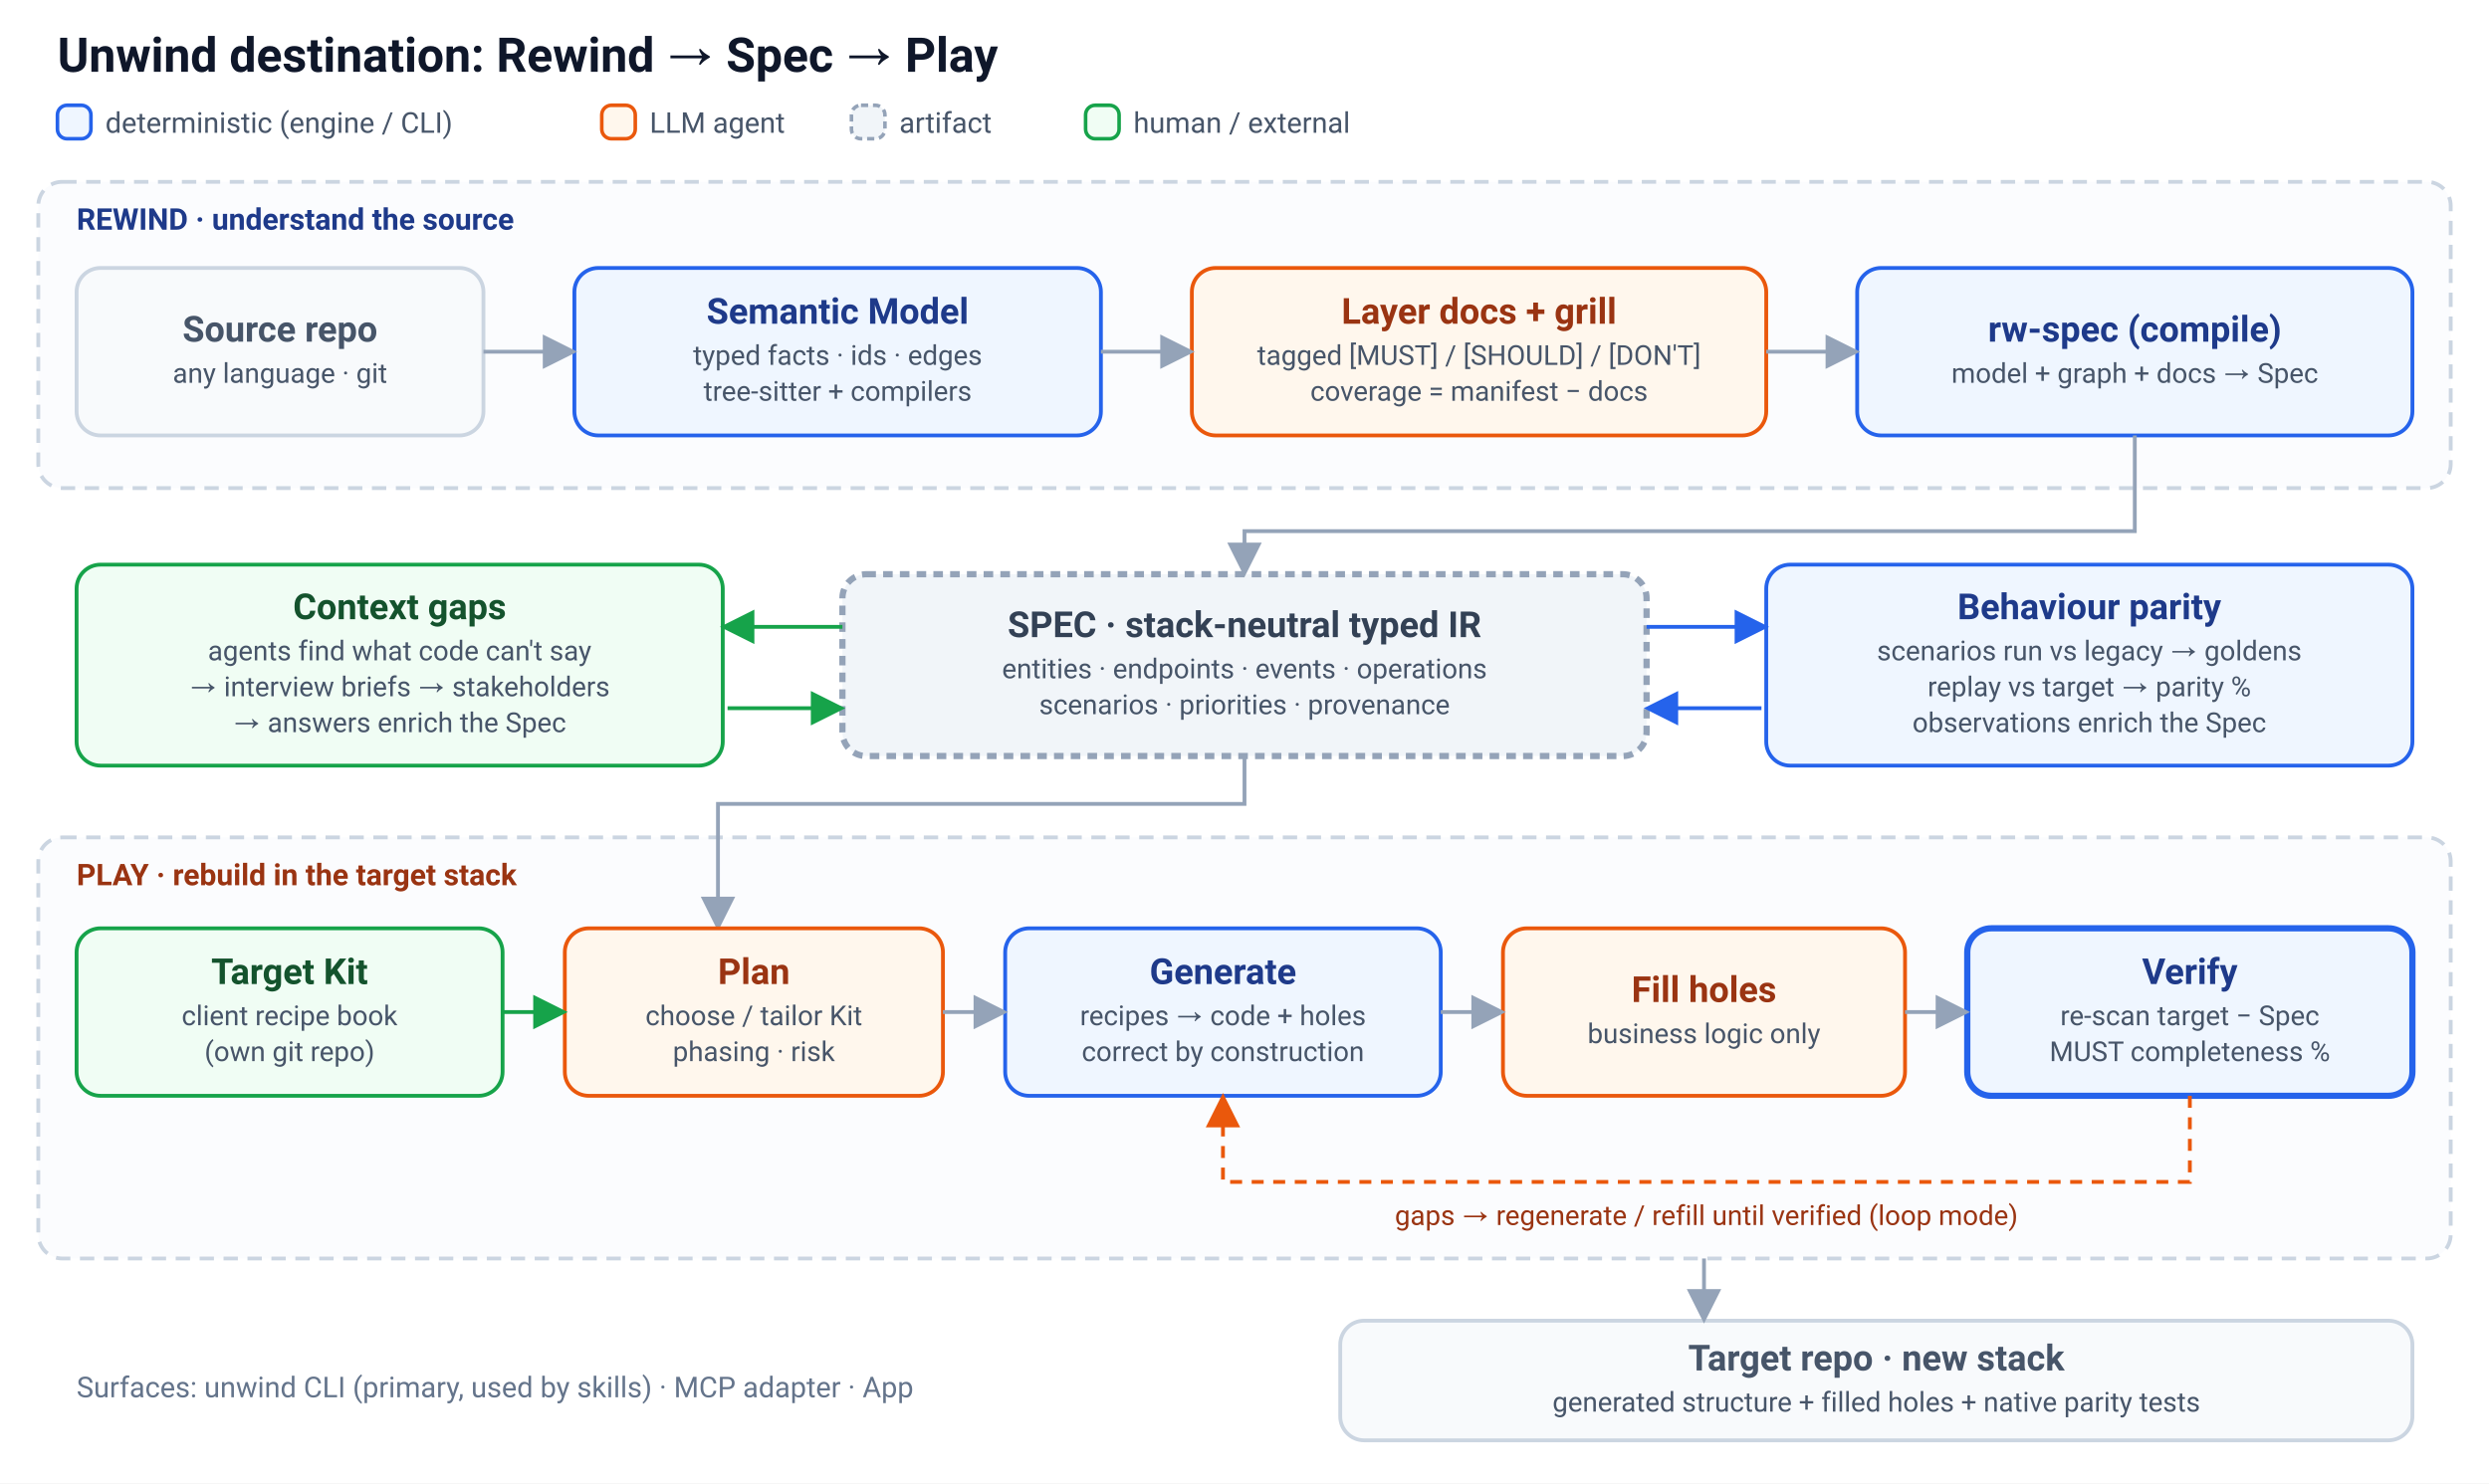
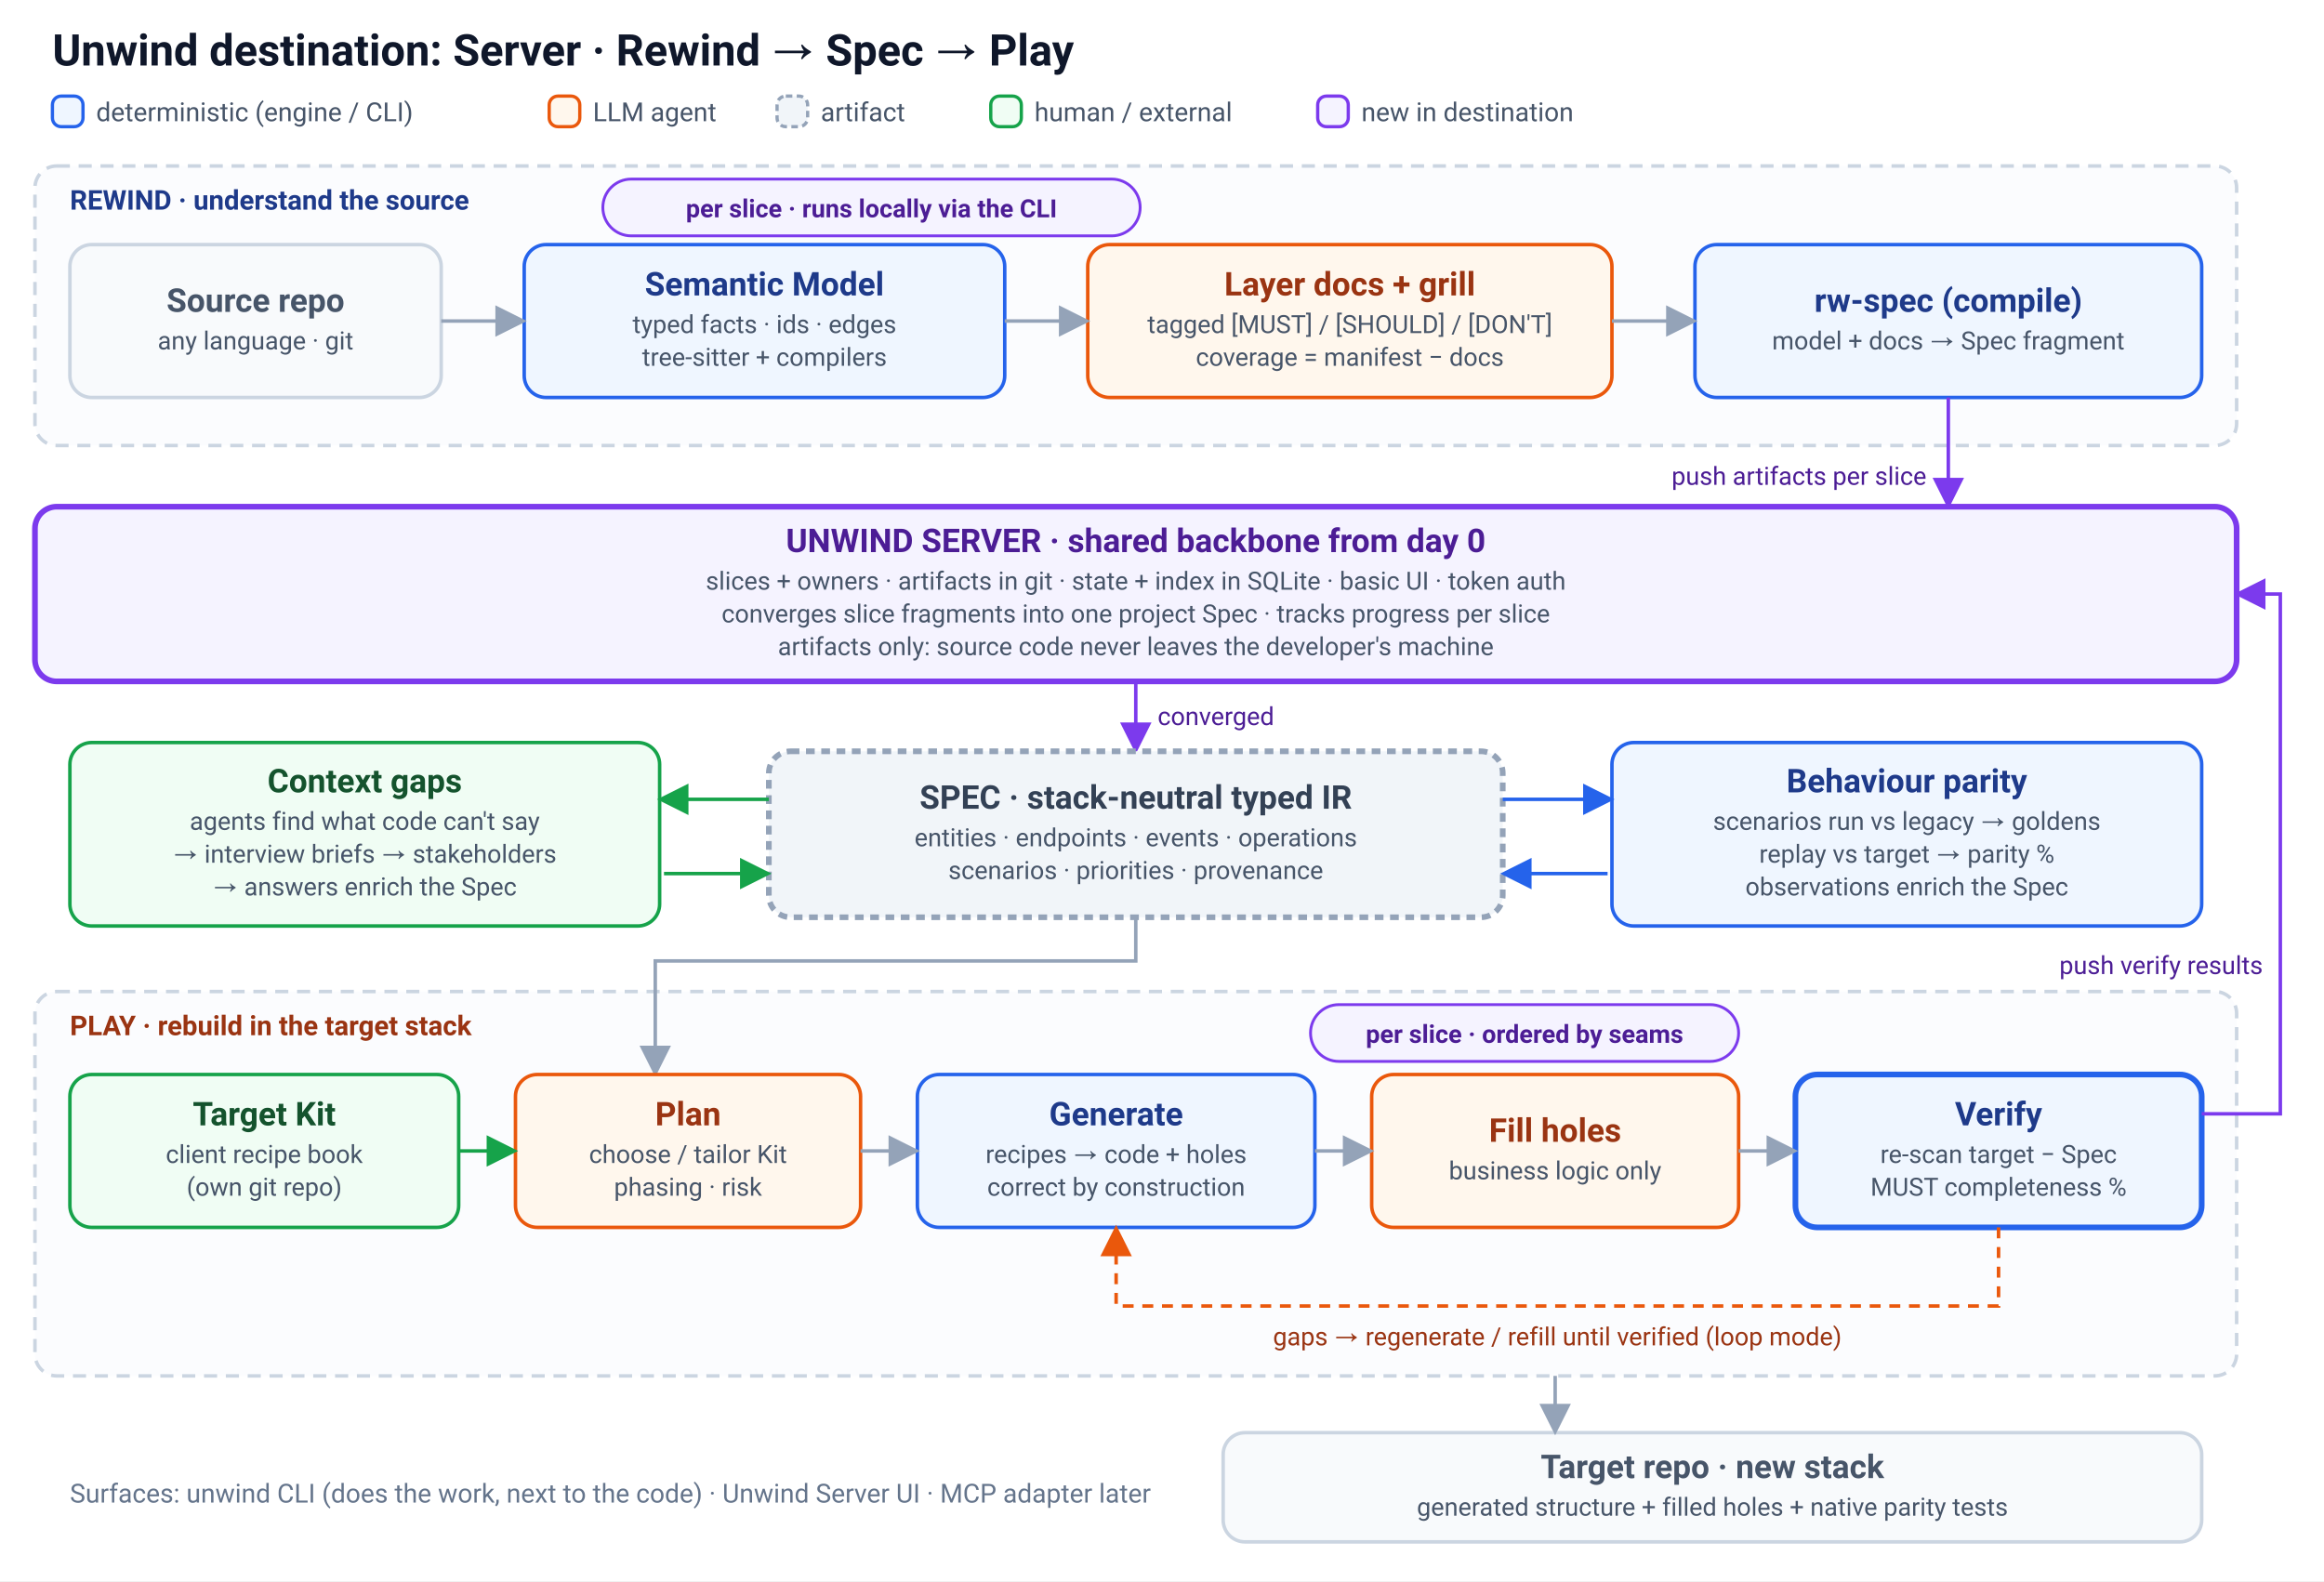
- <svg xmlns="http://www.w3.org/2000/svg" width="1040" height="620" viewBox="0 0 1040 620" font-family="ui-sans-serif, -apple-system, Segoe UI, Roboto, Helvetica, Arial, sans-serif" role="img" aria-labelledby="t-01-big-picture">
+ <svg xmlns="http://www.w3.org/2000/svg" width="1064" height="724" viewBox="0 0 1064 724" font-family="ui-sans-serif, -apple-system, Segoe UI, Roboto, Helvetica, Arial, sans-serif" role="img" aria-labelledby="t-01-big-picture">
  <defs>
    <marker id="m-g" markerWidth="9" markerHeight="9" refX="7" refY="4.5" orient="auto">
      <path d="M0 0 L9 4.5 L0 9 z" fill="#94A3B8" />
    </marker>
    <marker id="m-o" markerWidth="9" markerHeight="9" refX="7" refY="4.5" orient="auto">
      <path d="M0 0 L9 4.5 L0 9 z" fill="#EA580C" />
    </marker>
    <marker id="m-b" markerWidth="9" markerHeight="9" refX="7" refY="4.5" orient="auto">
      <path d="M0 0 L9 4.5 L0 9 z" fill="#2563EB" />
    </marker>
    <marker id="m-gr" markerWidth="9" markerHeight="9" refX="7" refY="4.5" orient="auto">
      <path d="M0 0 L9 4.5 L0 9 z" fill="#16A34A" />
    </marker>
    <marker id="m-p" markerWidth="9" markerHeight="9" refX="7" refY="4.5" orient="auto">
      <path d="M0 0 L9 4.5 L0 9 z" fill="#7C3AED" />
    </marker>
  </defs>
-   <rect x="0" y="0" width="1040" height="620" fill="#ffffff" />
-   <text x="24" y="30" font-size="20" font-weight="700" fill="#0F172A">Unwind destination: Rewind → Spec → Play</text>
+   <rect x="0" y="0" width="1064" height="724" fill="#ffffff" />
+   <text x="24" y="30" font-size="20" font-weight="700" fill="#0F172A">Unwind destination: Server · Rewind → Spec → Play</text>
  <rect x="24" y="44" width="14" height="14" rx="4" fill="#EFF6FF" stroke="#2563EB" stroke-width="1.5" />
  <text x="44" y="55.5" font-size="12" fill="#475569">deterministic (engine / CLI)</text>
  <rect x="251.44" y="44" width="14" height="14" rx="4" fill="#FFF7ED" stroke="#EA580C" stroke-width="1.5" />
  <text x="271.44" y="55.5" font-size="12" fill="#475569">LLM agent</text>
  <rect x="355.76" y="44" width="14" height="14" rx="4" fill="#F1F5F9" stroke="#94A3B8" stroke-width="1.5" stroke-dasharray="3 2" />
  <text x="375.76" y="55.5" font-size="12" fill="#475569">artifact</text>
  <rect x="453.6" y="44" width="14" height="14" rx="4" fill="#F0FDF4" stroke="#16A34A" stroke-width="1.5" />
  <text x="473.6" y="55.5" font-size="12" fill="#475569">human / external</text>
+   <rect x="603.28" y="44" width="14" height="14" rx="4" fill="#F5F3FF" stroke="#7C3AED" stroke-width="1.5" />
+   <text x="623.28" y="55.5" font-size="12" fill="#475569">new in destination</text>
  <rect x="16" y="76" width="1008" height="128" rx="10" fill="#FBFCFE" stroke="#CBD5E1" stroke-width="1.6" stroke-dasharray="6 4" />
  <text x="32" y="96" font-size="12.5" font-weight="700" fill="#1E3A8A">REWIND · understand the source</text>
+   <rect x="276" y="82" width="246" height="26" rx="13" fill="#F5F3FF" stroke="#7C3AED" stroke-width="1.3" />
+   <text x="399" y="99.5" font-size="11.5" font-weight="600" text-anchor="middle" fill="#4C1D95">per slice · runs locally via the CLI</text>
  <rect x="32" y="112" width="170" height="70" rx="10" fill="#F8FAFC" stroke="#CBD5E1" stroke-width="1.6" />
  <text x="117" y="142.8" font-size="15" font-weight="700" text-anchor="middle" fill="#475569">Source repo</text>
  <text x="117" y="160" font-size="11.5" text-anchor="middle" fill="#475569">any language · git</text>
  <rect x="240" y="112" width="220" height="70" rx="10" fill="#EFF6FF" stroke="#2563EB" stroke-width="1.6" />
  <text x="350" y="135.3" font-size="15" font-weight="700" text-anchor="middle" fill="#1E3A8A">Semantic Model</text>
  <text x="350" y="152.5" font-size="11.5" text-anchor="middle" fill="#475569">typed facts · ids · edges</text>
  <text x="350" y="167.5" font-size="11.5" text-anchor="middle" fill="#475569">tree-sitter + compilers</text>
  <rect x="498" y="112" width="240" height="70" rx="10" fill="#FFF7ED" stroke="#EA580C" stroke-width="1.6" />
  <text x="618" y="135.3" font-size="15" font-weight="700" text-anchor="middle" fill="#9A3412">Layer docs + grill</text>
  <text x="618" y="152.5" font-size="11.5" text-anchor="middle" fill="#475569">tagged [MUST] / [SHOULD] / [DON'T]</text>
  <text x="618" y="167.5" font-size="11.5" text-anchor="middle" fill="#475569">coverage = manifest − docs</text>
  <rect x="776" y="112" width="232" height="70" rx="10" fill="#EFF6FF" stroke="#2563EB" stroke-width="1.6" />
  <text x="892" y="142.8" font-size="15" font-weight="700" text-anchor="middle" fill="#1E3A8A">rw-spec (compile)</text>
-   <text x="892" y="160" font-size="11.5" text-anchor="middle" fill="#475569">model + graph + docs → Spec</text>
+   <text x="892" y="160" font-size="11.5" text-anchor="middle" fill="#475569">model + docs → Spec fragment</text>
  <path d="M202 147 L238 147" fill="none" stroke="#94A3B8" stroke-width="1.6" marker-end="url(#m-g)" />
  <path d="M460 147 L496 147" fill="none" stroke="#94A3B8" stroke-width="1.6" marker-end="url(#m-g)" />
  <path d="M738 147 L774 147" fill="none" stroke="#94A3B8" stroke-width="1.6" marker-end="url(#m-g)" />
-   <rect x="352" y="240" width="336" height="76" rx="10" fill="#F1F5F9" stroke="#94A3B8" stroke-width="2.6" stroke-dasharray="4 3" />
-   <text x="520" y="266.3" font-size="15" font-weight="700" text-anchor="middle" fill="#334155">SPEC · stack-neutral typed IR</text>
-   <text x="520" y="283.5" font-size="11.5" text-anchor="middle" fill="#475569">entities · endpoints · events · operations</text>
-   <text x="520" y="298.5" font-size="11.5" text-anchor="middle" fill="#475569">scenarios · priorities · provenance</text>
-   <path d="M892 182 L892 222 L520 222 L520 238" fill="none" stroke="#94A3B8" stroke-width="1.6" marker-end="url(#m-g)" />
-   <rect x="32" y="236" width="270" height="84" rx="10" fill="#F0FDF4" stroke="#16A34A" stroke-width="1.6" />
-   <text x="167" y="258.8" font-size="15" font-weight="700" text-anchor="middle" fill="#14532D">Context gaps</text>
-   <text x="167" y="276" font-size="11.5" text-anchor="middle" fill="#475569">agents find what code can't say</text>
-   <text x="167" y="291" font-size="11.5" text-anchor="middle" fill="#475569">→ interview briefs → stakeholders</text>
-   <text x="167" y="306" font-size="11.5" text-anchor="middle" fill="#475569">→ answers enrich the Spec</text>
-   <path d="M352 262 L304 262" fill="none" stroke="#16A34A" stroke-width="1.6" marker-end="url(#m-gr)" />
-   <path d="M304 296 L350 296" fill="none" stroke="#16A34A" stroke-width="1.6" marker-end="url(#m-gr)" />
-   <rect x="738" y="236" width="270" height="84" rx="10" fill="#EFF6FF" stroke="#2563EB" stroke-width="1.6" />
-   <text x="873" y="258.8" font-size="15" font-weight="700" text-anchor="middle" fill="#1E3A8A">Behaviour parity</text>
-   <text x="873" y="276" font-size="11.5" text-anchor="middle" fill="#475569">scenarios run vs legacy → goldens</text>
-   <text x="873" y="291" font-size="11.5" text-anchor="middle" fill="#475569">replay vs target → parity %</text>
-   <text x="873" y="306" font-size="11.5" text-anchor="middle" fill="#475569">observations enrich the Spec</text>
-   <path d="M688 262 L736 262" fill="none" stroke="#2563EB" stroke-width="1.6" marker-end="url(#m-b)" />
-   <path d="M736 296 L690 296" fill="none" stroke="#2563EB" stroke-width="1.6" marker-end="url(#m-b)" />
-   <rect x="16" y="350" width="1008" height="176" rx="10" fill="#FBFCFE" stroke="#CBD5E1" stroke-width="1.6" stroke-dasharray="6 4" />
-   <text x="32" y="370" font-size="12.5" font-weight="700" fill="#9A3412">PLAY · rebuild in the target stack</text>
-   <path d="M520 316 L520 336 L300 336 L300 386" fill="none" stroke="#94A3B8" stroke-width="1.6" marker-end="url(#m-g)" />
-   <rect x="32" y="388" width="178" height="70" rx="10" fill="#F0FDF4" stroke="#16A34A" stroke-width="1.6" />
-   <text x="121" y="411.3" font-size="15" font-weight="700" text-anchor="middle" fill="#14532D">Target Kit</text>
-   <text x="121" y="428.5" font-size="11.5" text-anchor="middle" fill="#475569">client recipe book</text>
-   <text x="121" y="443.5" font-size="11.5" text-anchor="middle" fill="#475569">(own git repo)</text>
-   <rect x="236" y="388" width="158" height="70" rx="10" fill="#FFF7ED" stroke="#EA580C" stroke-width="1.6" />
-   <text x="315" y="411.3" font-size="15" font-weight="700" text-anchor="middle" fill="#9A3412">Plan</text>
-   <text x="315" y="428.5" font-size="11.5" text-anchor="middle" fill="#475569">choose / tailor Kit</text>
-   <text x="315" y="443.5" font-size="11.5" text-anchor="middle" fill="#475569">phasing · risk</text>
-   <rect x="420" y="388" width="182" height="70" rx="10" fill="#EFF6FF" stroke="#2563EB" stroke-width="1.6" />
-   <text x="511" y="411.3" font-size="15" font-weight="700" text-anchor="middle" fill="#1E3A8A">Generate</text>
-   <text x="511" y="428.5" font-size="11.5" text-anchor="middle" fill="#475569">recipes → code + holes</text>
-   <text x="511" y="443.5" font-size="11.5" text-anchor="middle" fill="#475569">correct by construction</text>
-   <rect x="628" y="388" width="168" height="70" rx="10" fill="#FFF7ED" stroke="#EA580C" stroke-width="1.6" />
-   <text x="712" y="418.8" font-size="15" font-weight="700" text-anchor="middle" fill="#9A3412">Fill holes</text>
-   <text x="712" y="436" font-size="11.5" text-anchor="middle" fill="#475569">business logic only</text>
-   <rect x="822" y="388" width="186" height="70" rx="10" fill="#EFF6FF" stroke="#2563EB" stroke-width="2.6" />
-   <text x="915" y="411.3" font-size="15" font-weight="700" text-anchor="middle" fill="#1E3A8A">Verify</text>
-   <text x="915" y="428.5" font-size="11.5" text-anchor="middle" fill="#475569">re-scan target − Spec</text>
-   <text x="915" y="443.5" font-size="11.5" text-anchor="middle" fill="#475569">MUST completeness %</text>
-   <path d="M210 423 L234 423" fill="none" stroke="#16A34A" stroke-width="1.6" marker-end="url(#m-gr)" />
-   <path d="M394 423 L418 423" fill="none" stroke="#94A3B8" stroke-width="1.6" marker-end="url(#m-g)" />
-   <path d="M602 423 L626 423" fill="none" stroke="#94A3B8" stroke-width="1.6" marker-end="url(#m-g)" />
-   <path d="M796 423 L820 423" fill="none" stroke="#94A3B8" stroke-width="1.6" marker-end="url(#m-g)" />
-   <path d="M915 458 L915 494 L511 494 L511 460" fill="none" stroke="#EA580C" stroke-width="1.6" stroke-dasharray="5 4" marker-end="url(#m-o)" />
-   <text x="713" y="512" font-size="11.5" text-anchor="middle" fill="#9A3412">gaps → regenerate / refill until verified (loop mode)</text>
-   <rect x="560" y="552" width="448" height="50" rx="10" fill="#F8FAFC" stroke="#CBD5E1" stroke-width="1.6" />
-   <text x="784" y="572.8" font-size="15" font-weight="700" text-anchor="middle" fill="#475569">Target repo · new stack</text>
-   <text x="784" y="590" font-size="11.5" text-anchor="middle" fill="#475569">generated structure + filled holes + native parity tests</text>
-   <path d="M712 526 L712 550" fill="none" stroke="#94A3B8" stroke-width="1.6" marker-end="url(#m-g)" />
-   <text x="32" y="584" font-size="12" fill="#64748B">Surfaces: unwind CLI (primary, used by skills) · MCP adapter · App</text>
+   <path d="M892 182 L892 230" fill="none" stroke="#7C3AED" stroke-width="1.6" marker-end="url(#m-p)" />
+   <text x="882" y="222" font-size="11.5" text-anchor="end" fill="#4C1D95">push artifacts per slice</text>
+   <rect x="16" y="232" width="1008" height="80" rx="10" fill="#F5F3FF" stroke="#7C3AED" stroke-width="2.6" />
+   <text x="520" y="252.8" font-size="15" font-weight="700" text-anchor="middle" fill="#4C1D95">UNWIND SERVER · shared backbone from day 0</text>
+   <text x="520" y="270" font-size="11.5" text-anchor="middle" fill="#475569">slices + owners · artifacts in git · state + index in SQLite · basic UI · token auth</text>
+   <text x="520" y="285" font-size="11.5" text-anchor="middle" fill="#475569">converges slice fragments into one project Spec · tracks progress per slice</text>
+   <text x="520" y="300" font-size="11.5" text-anchor="middle" fill="#475569">artifacts only: source code never leaves the developer's machine</text>
+   <path d="M520 312 L520 342" fill="none" stroke="#7C3AED" stroke-width="1.6" marker-end="url(#m-p)" />
+   <text x="530" y="332" font-size="11.5" fill="#4C1D95">converged</text>
+   <rect x="352" y="344" width="336" height="76" rx="10" fill="#F1F5F9" stroke="#94A3B8" stroke-width="2.6" stroke-dasharray="4 3" />
+   <text x="520" y="370.3" font-size="15" font-weight="700" text-anchor="middle" fill="#334155">SPEC · stack-neutral typed IR</text>
+   <text x="520" y="387.5" font-size="11.5" text-anchor="middle" fill="#475569">entities · endpoints · events · operations</text>
+   <text x="520" y="402.5" font-size="11.5" text-anchor="middle" fill="#475569">scenarios · priorities · provenance</text>
+   <rect x="32" y="340" width="270" height="84" rx="10" fill="#F0FDF4" stroke="#16A34A" stroke-width="1.6" />
+   <text x="167" y="362.8" font-size="15" font-weight="700" text-anchor="middle" fill="#14532D">Context gaps</text>
+   <text x="167" y="380" font-size="11.5" text-anchor="middle" fill="#475569">agents find what code can't say</text>
+   <text x="167" y="395" font-size="11.5" text-anchor="middle" fill="#475569">→ interview briefs → stakeholders</text>
+   <text x="167" y="410" font-size="11.5" text-anchor="middle" fill="#475569">→ answers enrich the Spec</text>
+   <path d="M352 366 L304 366" fill="none" stroke="#16A34A" stroke-width="1.6" marker-end="url(#m-gr)" />
+   <path d="M304 400 L350 400" fill="none" stroke="#16A34A" stroke-width="1.6" marker-end="url(#m-gr)" />
+   <rect x="738" y="340" width="270" height="84" rx="10" fill="#EFF6FF" stroke="#2563EB" stroke-width="1.6" />
+   <text x="873" y="362.8" font-size="15" font-weight="700" text-anchor="middle" fill="#1E3A8A">Behaviour parity</text>
+   <text x="873" y="380" font-size="11.5" text-anchor="middle" fill="#475569">scenarios run vs legacy → goldens</text>
+   <text x="873" y="395" font-size="11.5" text-anchor="middle" fill="#475569">replay vs target → parity %</text>
+   <text x="873" y="410" font-size="11.5" text-anchor="middle" fill="#475569">observations enrich the Spec</text>
+   <path d="M688 366 L736 366" fill="none" stroke="#2563EB" stroke-width="1.6" marker-end="url(#m-b)" />
+   <path d="M736 400 L690 400" fill="none" stroke="#2563EB" stroke-width="1.6" marker-end="url(#m-b)" />
+   <rect x="16" y="454" width="1008" height="176" rx="10" fill="#FBFCFE" stroke="#CBD5E1" stroke-width="1.6" stroke-dasharray="6 4" />
+   <text x="32" y="474" font-size="12.5" font-weight="700" fill="#9A3412">PLAY · rebuild in the target stack</text>
+   <rect x="600" y="460" width="196" height="26" rx="13" fill="#F5F3FF" stroke="#7C3AED" stroke-width="1.3" />
+   <text x="698" y="477.5" font-size="11.5" font-weight="600" text-anchor="middle" fill="#4C1D95">per slice · ordered by seams</text>
+   <path d="M520 420 L520 440 L300 440 L300 490" fill="none" stroke="#94A3B8" stroke-width="1.6" marker-end="url(#m-g)" />
+   <rect x="32" y="492" width="178" height="70" rx="10" fill="#F0FDF4" stroke="#16A34A" stroke-width="1.6" />
+   <text x="121" y="515.3" font-size="15" font-weight="700" text-anchor="middle" fill="#14532D">Target Kit</text>
+   <text x="121" y="532.5" font-size="11.5" text-anchor="middle" fill="#475569">client recipe book</text>
+   <text x="121" y="547.5" font-size="11.5" text-anchor="middle" fill="#475569">(own git repo)</text>
+   <rect x="236" y="492" width="158" height="70" rx="10" fill="#FFF7ED" stroke="#EA580C" stroke-width="1.6" />
+   <text x="315" y="515.3" font-size="15" font-weight="700" text-anchor="middle" fill="#9A3412">Plan</text>
+   <text x="315" y="532.5" font-size="11.5" text-anchor="middle" fill="#475569">choose / tailor Kit</text>
+   <text x="315" y="547.5" font-size="11.5" text-anchor="middle" fill="#475569">phasing · risk</text>
+   <rect x="420" y="492" width="182" height="70" rx="10" fill="#EFF6FF" stroke="#2563EB" stroke-width="1.6" />
+   <text x="511" y="515.3" font-size="15" font-weight="700" text-anchor="middle" fill="#1E3A8A">Generate</text>
+   <text x="511" y="532.5" font-size="11.5" text-anchor="middle" fill="#475569">recipes → code + holes</text>
+   <text x="511" y="547.5" font-size="11.5" text-anchor="middle" fill="#475569">correct by construction</text>
+   <rect x="628" y="492" width="168" height="70" rx="10" fill="#FFF7ED" stroke="#EA580C" stroke-width="1.6" />
+   <text x="712" y="522.8" font-size="15" font-weight="700" text-anchor="middle" fill="#9A3412">Fill holes</text>
+   <text x="712" y="540" font-size="11.5" text-anchor="middle" fill="#475569">business logic only</text>
+   <rect x="822" y="492" width="186" height="70" rx="10" fill="#EFF6FF" stroke="#2563EB" stroke-width="2.6" />
+   <text x="915" y="515.3" font-size="15" font-weight="700" text-anchor="middle" fill="#1E3A8A">Verify</text>
+   <text x="915" y="532.5" font-size="11.5" text-anchor="middle" fill="#475569">re-scan target − Spec</text>
+   <text x="915" y="547.5" font-size="11.5" text-anchor="middle" fill="#475569">MUST completeness %</text>
+   <path d="M210 527 L234 527" fill="none" stroke="#16A34A" stroke-width="1.6" marker-end="url(#m-gr)" />
+   <path d="M394 527 L418 527" fill="none" stroke="#94A3B8" stroke-width="1.6" marker-end="url(#m-g)" />
+   <path d="M602 527 L626 527" fill="none" stroke="#94A3B8" stroke-width="1.6" marker-end="url(#m-g)" />
+   <path d="M796 527 L820 527" fill="none" stroke="#94A3B8" stroke-width="1.6" marker-end="url(#m-g)" />
+   <path d="M915 562 L915 598 L511 598 L511 564" fill="none" stroke="#EA580C" stroke-width="1.6" stroke-dasharray="5 4" marker-end="url(#m-o)" />
+   <text x="713" y="616" font-size="11.5" text-anchor="middle" fill="#9A3412">gaps → regenerate / refill until verified (loop mode)</text>
+   <path d="M1008 510 L1044 510 L1044 272 L1026 272" fill="none" stroke="#7C3AED" stroke-width="1.6" marker-end="url(#m-p)" />
+   <text x="1036" y="446" font-size="11.5" text-anchor="end" fill="#4C1D95">push verify results</text>
+   <rect x="560" y="656" width="448" height="50" rx="10" fill="#F8FAFC" stroke="#CBD5E1" stroke-width="1.6" />
+   <text x="784" y="676.8" font-size="15" font-weight="700" text-anchor="middle" fill="#475569">Target repo · new stack</text>
+   <text x="784" y="694" font-size="11.5" text-anchor="middle" fill="#475569">generated structure + filled holes + native parity tests</text>
+   <path d="M712 630 L712 654" fill="none" stroke="#94A3B8" stroke-width="1.6" marker-end="url(#m-g)" />
+   <text x="32" y="688" font-size="12" fill="#64748B">Surfaces: unwind CLI (does the work, next to the code) · Unwind Server UI · MCP adapter later</text>
</svg>
